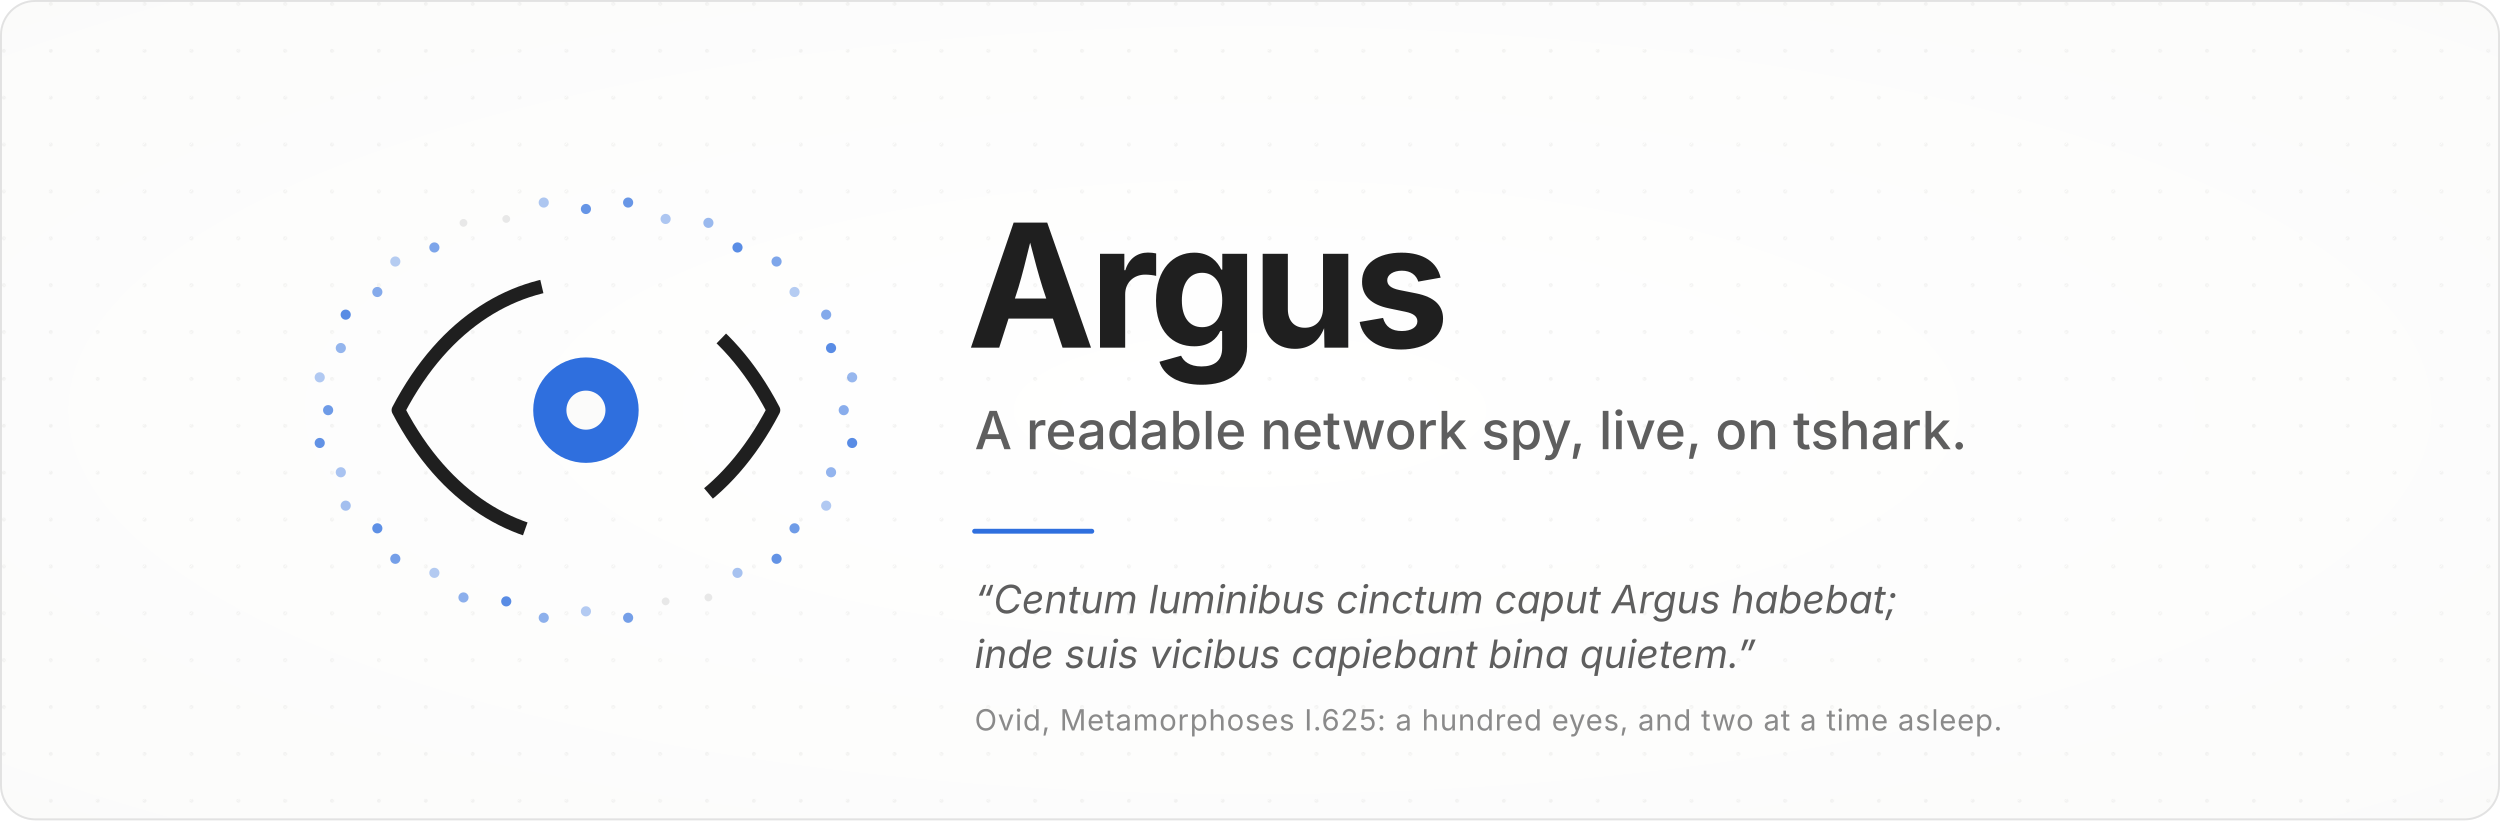
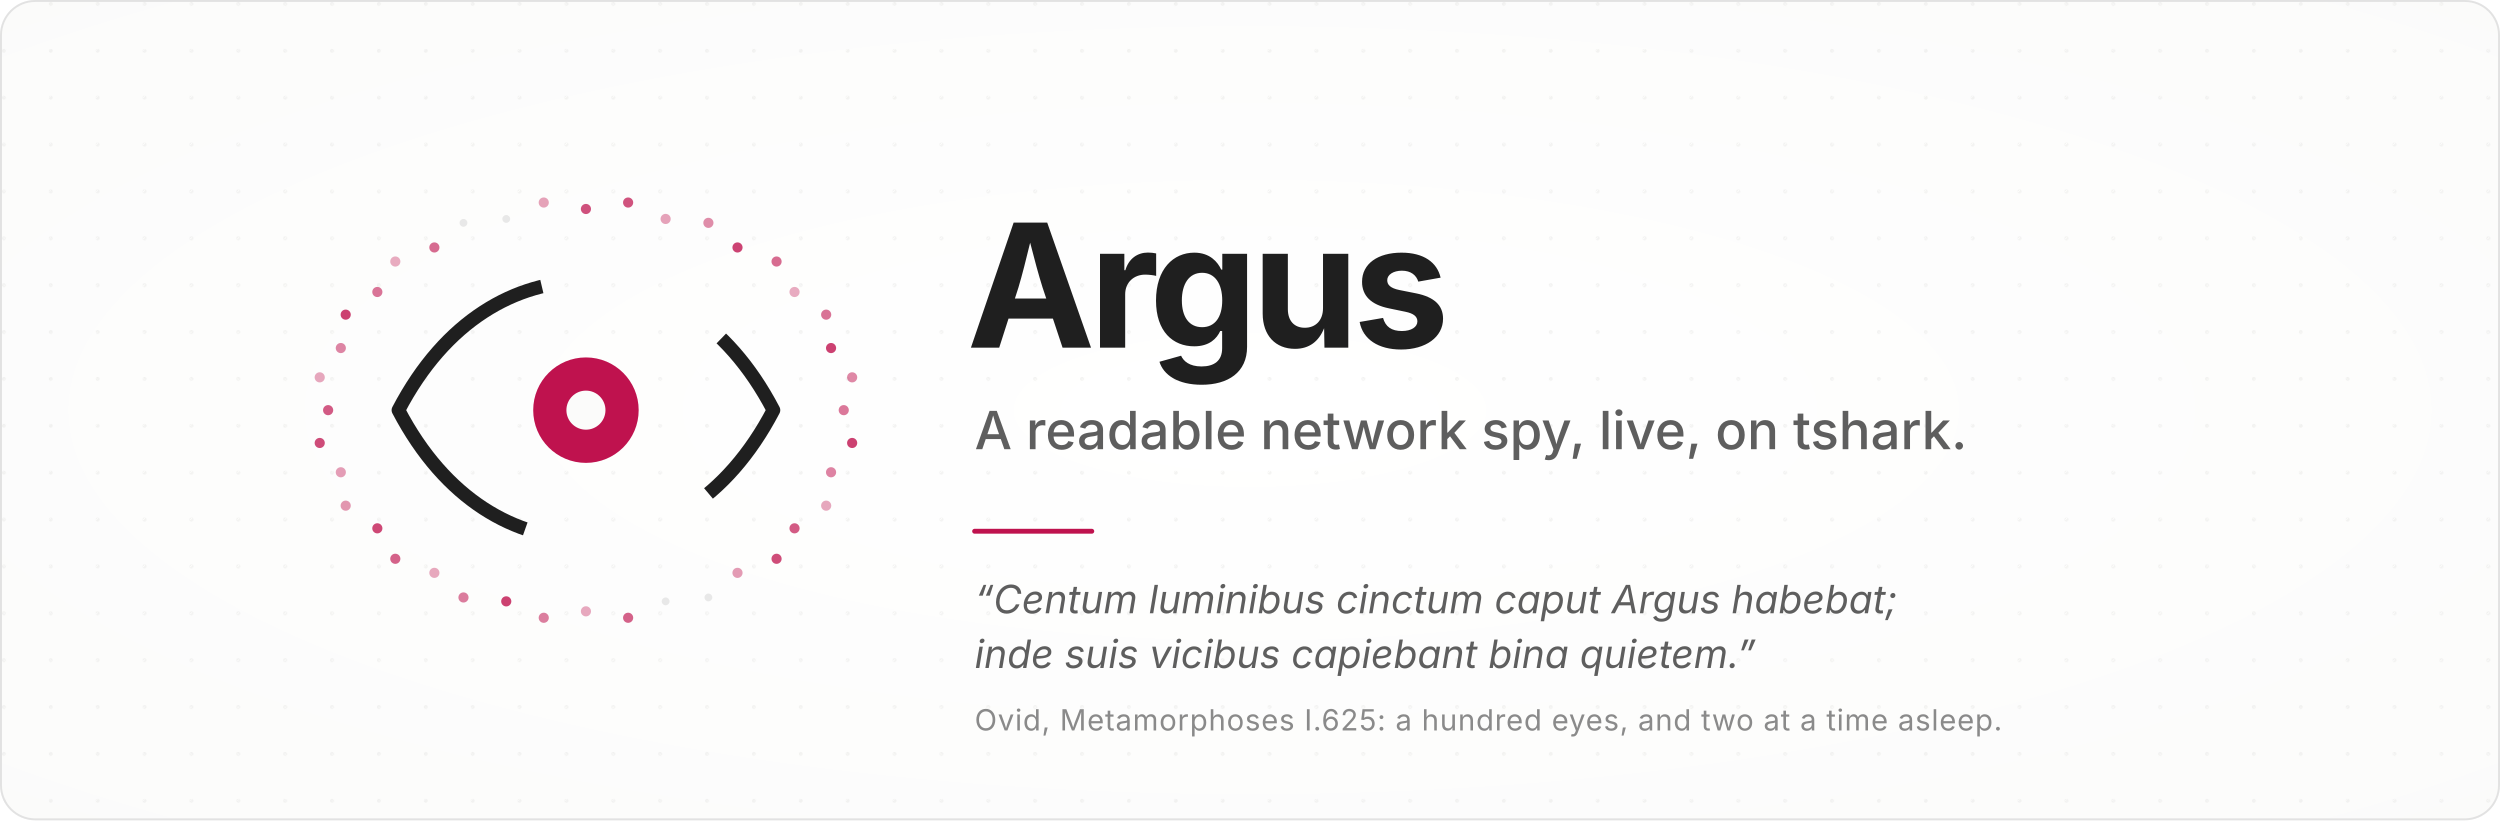
<svg xmlns="http://www.w3.org/2000/svg" width="1280" height="420" viewBox="0 0 1280 420" role="img" aria-label="Argus: a readable network spy, live, on tshark">
  <defs>
    <radialGradient id="glow" cx="0.5" cy="0.5" r="0.75">
      <stop offset="0" stop-color="#ffffff" />
      <stop offset="1" stop-color="#fbfbfa" />
    </radialGradient>
    <pattern id="dots" width="24" height="24" patternUnits="userSpaceOnUse">
      <circle cx="2" cy="2" r="1" fill="#e6e6e4" />
    </pattern>
  </defs>
  <rect width="1280" height="420" rx="18" fill="url(#glow)" />
  <rect width="1280" height="420" rx="18" fill="url(#dots)" opacity="0.45" />
  <rect x="0.5" y="0.5" width="1279" height="419" rx="17.5" fill="none" stroke="#e2e2e2" />
  <g transform="translate(300 210)">
-     <circle cx="132.0" cy="0.0" r="2.6" fill="#2f6fde" opacity="0.57" />
-     <circle cx="136.3" cy="16.8" r="2.6" fill="#2f6fde" opacity="0.80" />
-     <circle cx="125.5" cy="31.8" r="2.6" fill="#2f6fde" opacity="0.52" />
-     <circle cx="123.0" cy="48.9" r="2.6" fill="#2f6fde" opacity="0.37" />
-     <circle cx="106.8" cy="60.5" r="2.6" fill="#2f6fde" opacity="0.69" />
-     <circle cx="97.6" cy="76.1" r="2.6" fill="#2f6fde" opacity="0.75" />
-     <circle cx="77.6" cy="83.3" r="2.6" fill="#2f6fde" opacity="0.42" />
+     <circle cx="132.0" cy="0.0" r="2.6" fill="#bf124e" opacity="0.57" />
+     <circle cx="136.3" cy="16.8" r="2.6" fill="#bf124e" opacity="0.80" />
+     <circle cx="125.5" cy="31.8" r="2.6" fill="#bf124e" opacity="0.52" />
+     <circle cx="123.0" cy="48.9" r="2.6" fill="#bf124e" opacity="0.37" />
+     <circle cx="106.8" cy="60.5" r="2.6" fill="#bf124e" opacity="0.69" />
+     <circle cx="97.6" cy="76.1" r="2.6" fill="#bf124e" opacity="0.75" />
+     <circle cx="77.6" cy="83.3" r="2.6" fill="#bf124e" opacity="0.42" />
    <circle cx="62.7" cy="95.9" r="2" fill="#8a8a8a" opacity="0.18" />
    <circle cx="40.8" cy="97.9" r="2" fill="#8a8a8a" opacity="0.18" />
-     <circle cx="21.6" cy="106.3" r="2.6" fill="#2f6fde" opacity="0.66" />
-     <circle cx="0.0" cy="103.0" r="2.6" fill="#2f6fde" opacity="0.36" />
-     <circle cx="-21.6" cy="106.3" r="2.6" fill="#2f6fde" opacity="0.54" />
-     <circle cx="-40.8" cy="97.9" r="2.6" fill="#2f6fde" opacity="0.80" />
-     <circle cx="-62.7" cy="95.9" r="2.6" fill="#2f6fde" opacity="0.55" />
-     <circle cx="-77.6" cy="83.3" r="2.6" fill="#2f6fde" opacity="0.36" />
-     <circle cx="-97.6" cy="76.1" r="2.6" fill="#2f6fde" opacity="0.66" />
-     <circle cx="-106.8" cy="60.5" r="2.6" fill="#2f6fde" opacity="0.77" />
-     <circle cx="-123.0" cy="48.9" r="2.6" fill="#2f6fde" opacity="0.44" />
-     <circle cx="-125.5" cy="31.8" r="2.6" fill="#2f6fde" opacity="0.41" />
-     <circle cx="-136.3" cy="16.8" r="2.6" fill="#2f6fde" opacity="0.75" />
-     <circle cx="-132.0" cy="0.0" r="2.6" fill="#2f6fde" opacity="0.69" />
-     <circle cx="-136.3" cy="-16.8" r="2.6" fill="#2f6fde" opacity="0.37" />
-     <circle cx="-125.5" cy="-31.8" r="2.6" fill="#2f6fde" opacity="0.51" />
-     <circle cx="-123.0" cy="-48.9" r="2.6" fill="#2f6fde" opacity="0.80" />
-     <circle cx="-106.8" cy="-60.5" r="2.6" fill="#2f6fde" opacity="0.58" />
-     <circle cx="-97.6" cy="-76.1" r="2.6" fill="#2f6fde" opacity="0.35" />
-     <circle cx="-77.6" cy="-83.3" r="2.6" fill="#2f6fde" opacity="0.62" />
+     <circle cx="21.6" cy="106.3" r="2.6" fill="#bf124e" opacity="0.66" />
+     <circle cx="0.0" cy="103.0" r="2.6" fill="#bf124e" opacity="0.36" />
+     <circle cx="-21.6" cy="106.3" r="2.6" fill="#bf124e" opacity="0.54" />
+     <circle cx="-40.8" cy="97.9" r="2.6" fill="#bf124e" opacity="0.80" />
+     <circle cx="-62.7" cy="95.9" r="2.6" fill="#bf124e" opacity="0.55" />
+     <circle cx="-77.6" cy="83.3" r="2.6" fill="#bf124e" opacity="0.36" />
+     <circle cx="-97.6" cy="76.1" r="2.6" fill="#bf124e" opacity="0.66" />
+     <circle cx="-106.8" cy="60.5" r="2.6" fill="#bf124e" opacity="0.77" />
+     <circle cx="-123.0" cy="48.9" r="2.6" fill="#bf124e" opacity="0.44" />
+     <circle cx="-125.5" cy="31.8" r="2.6" fill="#bf124e" opacity="0.41" />
+     <circle cx="-136.3" cy="16.8" r="2.6" fill="#bf124e" opacity="0.75" />
+     <circle cx="-132.0" cy="0.0" r="2.6" fill="#bf124e" opacity="0.69" />
+     <circle cx="-136.3" cy="-16.8" r="2.6" fill="#bf124e" opacity="0.37" />
+     <circle cx="-125.5" cy="-31.8" r="2.6" fill="#bf124e" opacity="0.51" />
+     <circle cx="-123.0" cy="-48.9" r="2.6" fill="#bf124e" opacity="0.80" />
+     <circle cx="-106.8" cy="-60.5" r="2.6" fill="#bf124e" opacity="0.58" />
+     <circle cx="-97.6" cy="-76.1" r="2.6" fill="#bf124e" opacity="0.35" />
+     <circle cx="-77.6" cy="-83.3" r="2.6" fill="#bf124e" opacity="0.62" />
    <circle cx="-62.7" cy="-95.9" r="2" fill="#8a8a8a" opacity="0.18" />
    <circle cx="-40.8" cy="-97.9" r="2" fill="#8a8a8a" opacity="0.18" />
-     <circle cx="-21.6" cy="-106.3" r="2.6" fill="#2f6fde" opacity="0.39" />
-     <circle cx="-0.0" cy="-103.0" r="2.6" fill="#2f6fde" opacity="0.73" />
-     <circle cx="21.6" cy="-106.3" r="2.6" fill="#2f6fde" opacity="0.72" />
-     <circle cx="40.8" cy="-97.9" r="2.6" fill="#2f6fde" opacity="0.39" />
-     <circle cx="62.7" cy="-95.9" r="2.6" fill="#2f6fde" opacity="0.48" />
-     <circle cx="77.6" cy="-83.3" r="2.6" fill="#2f6fde" opacity="0.79" />
-     <circle cx="97.6" cy="-76.1" r="2.6" fill="#2f6fde" opacity="0.62" />
-     <circle cx="106.8" cy="-60.5" r="2.6" fill="#2f6fde" opacity="0.35" />
-     <circle cx="123.0" cy="-48.9" r="2.6" fill="#2f6fde" opacity="0.59" />
-     <circle cx="125.5" cy="-31.8" r="2.6" fill="#2f6fde" opacity="0.80" />
-     <circle cx="136.3" cy="-16.8" r="2.6" fill="#2f6fde" opacity="0.50" />
+     <circle cx="-21.6" cy="-106.3" r="2.6" fill="#bf124e" opacity="0.39" />
+     <circle cx="-0.0" cy="-103.0" r="2.6" fill="#bf124e" opacity="0.73" />
+     <circle cx="21.6" cy="-106.3" r="2.6" fill="#bf124e" opacity="0.72" />
+     <circle cx="40.8" cy="-97.9" r="2.6" fill="#bf124e" opacity="0.39" />
+     <circle cx="62.7" cy="-95.9" r="2.6" fill="#bf124e" opacity="0.48" />
+     <circle cx="77.6" cy="-83.3" r="2.6" fill="#bf124e" opacity="0.79" />
+     <circle cx="97.6" cy="-76.1" r="2.6" fill="#bf124e" opacity="0.62" />
+     <circle cx="106.8" cy="-60.5" r="2.6" fill="#bf124e" opacity="0.35" />
+     <circle cx="123.0" cy="-48.9" r="2.6" fill="#bf124e" opacity="0.59" />
+     <circle cx="125.5" cy="-31.8" r="2.6" fill="#bf124e" opacity="0.80" />
+     <circle cx="136.3" cy="-16.8" r="2.6" fill="#bf124e" opacity="0.50" />
    <path d="M-96 0 C-72 -46 -36 -66 0 -66 C36 -66 72 -46 96 0 C72 46 36 66 0 66 C-36 66 -72 46 -96 0 Z" fill="none" stroke="#1f1f1f" stroke-width="7" stroke-linejoin="round" pathLength="100" stroke-dasharray="100" stroke-dashoffset="0">
      <animate attributeName="stroke-dashoffset" values="100;100;0" keyTimes="0;0.15;1" dur="1.4s" calcMode="spline" keySplines="0 0 1 1;0.35 0 0.25 1" fill="freeze" />
    </path>
-     <circle r="27" fill="#2f6fde" />
+     <circle r="27" fill="#bf124e" />
    <circle r="10" fill="#fbfbfa" />
  </g>
  <g font-family="Inter, -apple-system, 'Segoe UI', Helvetica, Arial, sans-serif">
    <text x="495" y="178" font-size="88" font-weight="700" letter-spacing="-3" fill="#1f1f1f">Argus</text>
    <text x="499" y="230" font-size="27" font-weight="500" fill="#5e5e5e">A readable network spy, live, on tshark.</text>
-     <line x1="499" y1="272" x2="559" y2="272" stroke="#2f6fde" stroke-width="2.5" stroke-linecap="round" />
+     <line x1="499" y1="272" x2="559" y2="272" stroke="#bf124e" stroke-width="2.5" stroke-linecap="round" />
    <text x="499" y="314" font-size="20" font-style="italic" fill="#5e5e5e">“Centum luminibus cinctum caput Argus habebat;</text>
    <text x="499" y="342" font-size="20" font-style="italic" fill="#5e5e5e">inde suis vicibus capiebant bina quietem.”</text>
    <text x="499" y="374" font-size="15" letter-spacing="0.4" fill="#8a8a8a">Ovid, Metamorphoses I.625: a hundred eyes, and two at a time asleep.</text>
  </g>
</svg>
